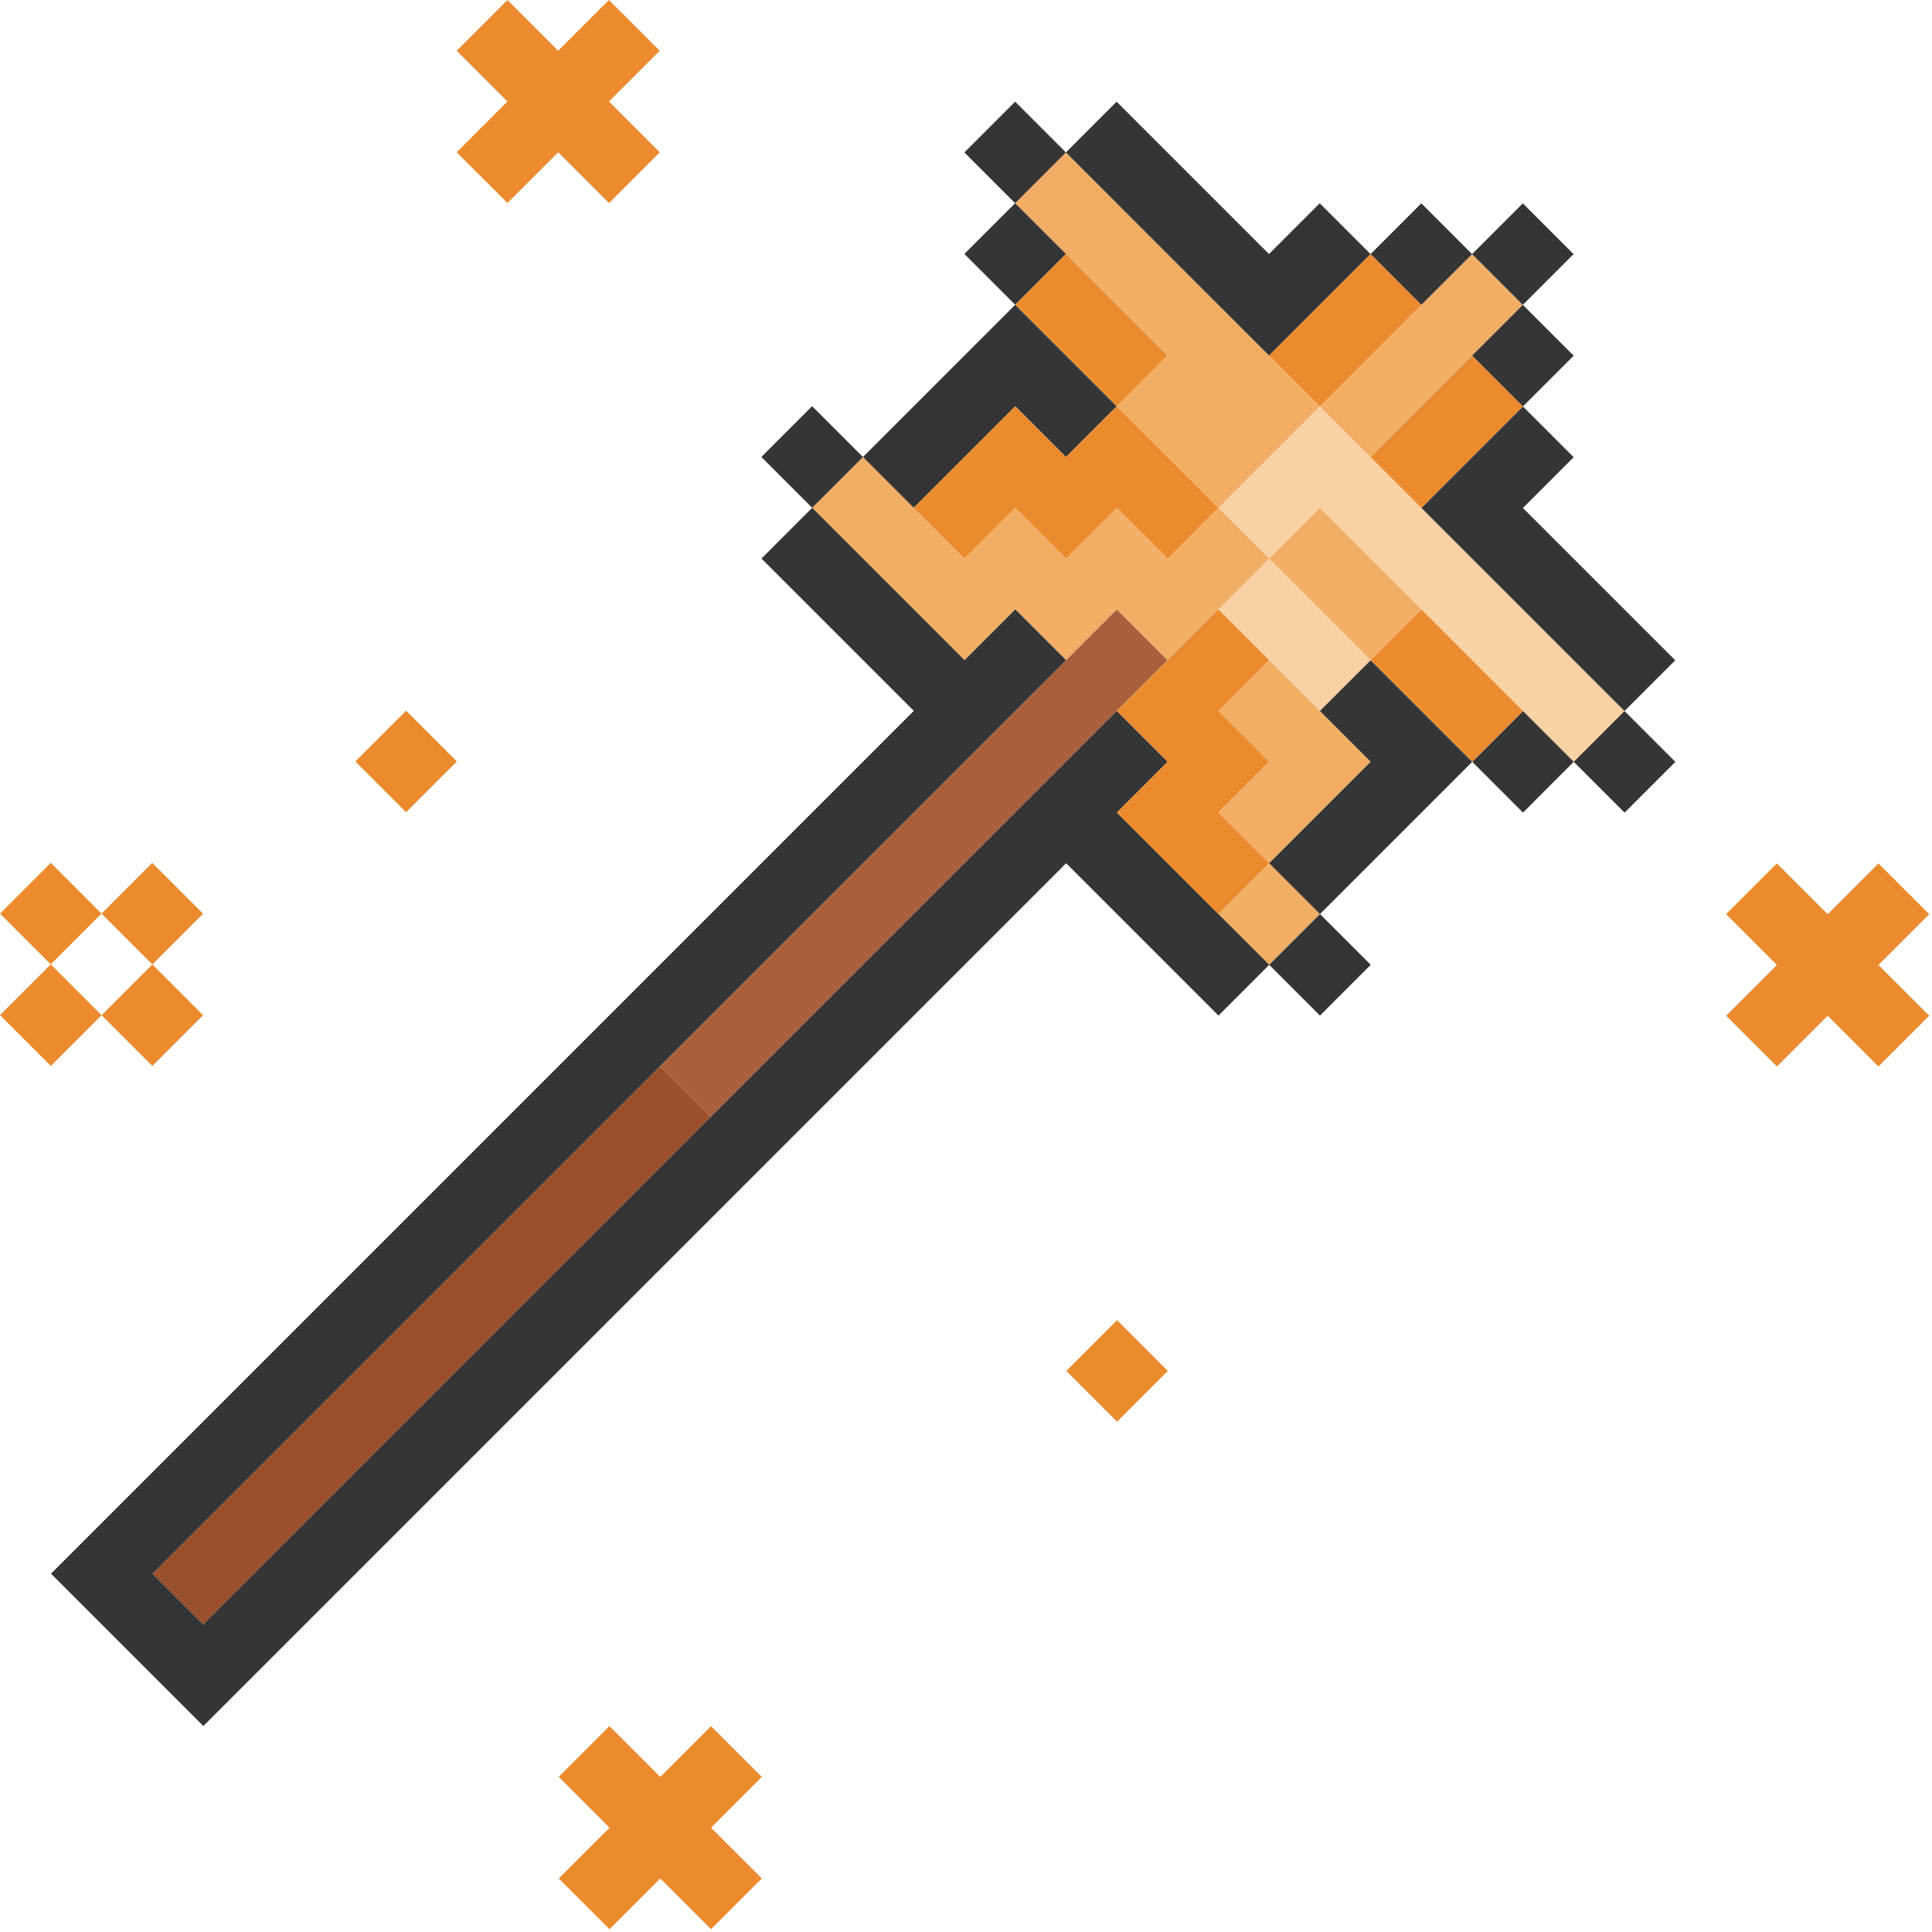
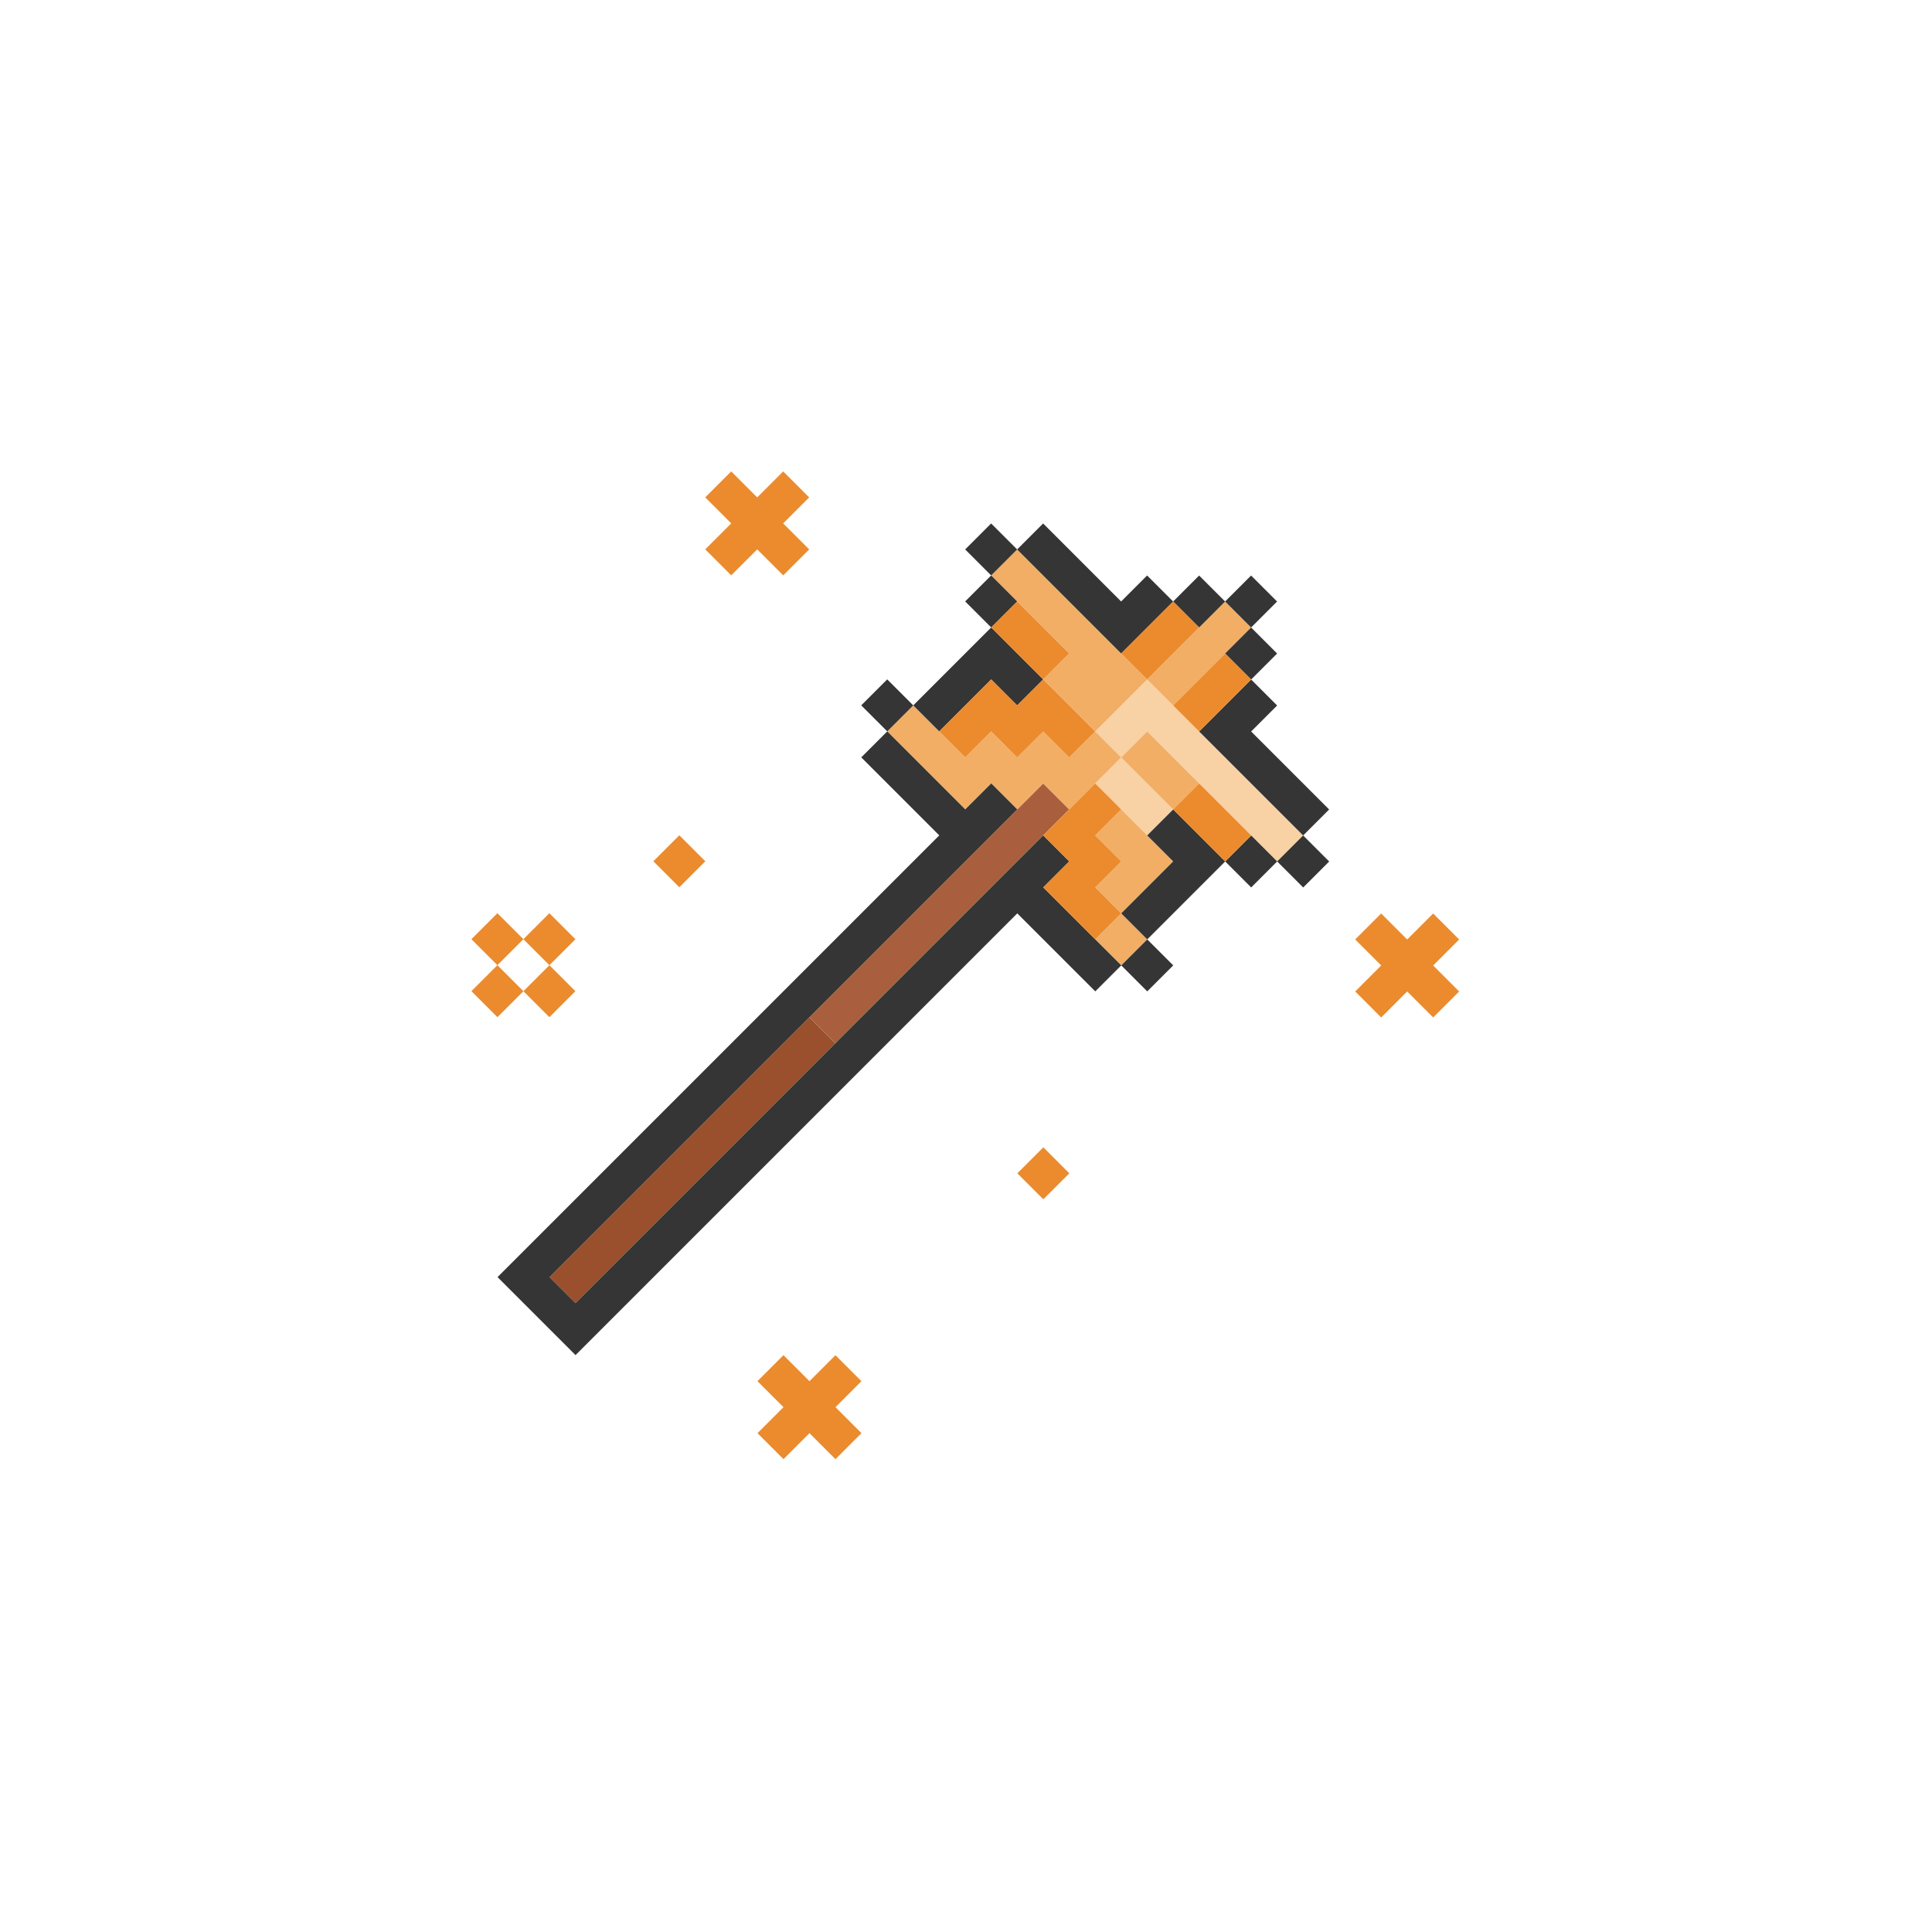
- <svg xmlns="http://www.w3.org/2000/svg" width="512px" height="512px" viewBox="0 0 512 512" version="1.1">
-   <g id="Artboard" stroke="none" stroke-width="1" fill="none" fill-rule="evenodd">
-     <g id="Magic-Wand">
+ <svg xmlns="http://www.w3.org/2000/svg" width="1000px" height="1000px" viewBox="0 0 1000 1000" version="1.1">
+   <g id="Square" stroke="none" stroke-width="1" fill="none" fill-rule="evenodd">
+     <g id="Magic-Wand" transform="translate(244, 244)">
      <polyline id="Fill-1" fill="#9A502C" points="174.917 282.539 40.419 417.038 53.868 430.487 188.366 295.989 174.917 282.539" />
      <polyline id="Fill-2" fill="#A95F3D" points="295.965 161.49 174.917 282.539 188.366 295.989 309.416 174.941 295.965 161.49" />
      <polyline id="Fill-3" fill="#F8D1A4" points="417.06 174.986 349.765 107.691 322.865 134.59 336.315 148.041 349.765 134.59 417.06 201.886 430.51 188.436 417.06 174.986" />
      <polyline id="Fill-4" fill="#F8D1A4" points="336.339 174.963 349.788 188.413 363.238 174.963 336.315 148.041 322.865 161.49 336.339 174.963" />
      <polyline id="Fill-5" fill="#F2AE65" points="336.339 228.762 322.888 242.212 336.361 255.685 349.811 242.236 336.339 228.762" />
      <polyline id="Fill-6" fill="#F2AE65" points="363.238 201.862 336.339 174.963 322.888 188.413 336.339 201.862 322.888 215.313 336.339 228.762 363.238 201.862" />
      <polyline id="Fill-7" fill="#F2AE65" points="363.238 174.963 376.688 161.513 349.765 134.59 336.315 148.041 363.238 174.963" />
      <polyline id="Fill-8" fill="#F2AE65" points="309.416 148.041 295.965 134.59 282.516 148.041 269.044 134.567 255.593 148.018 228.693 121.118 215.244 134.567 255.616 174.941 269.065 161.49 282.516 174.941 295.965 161.49 309.416 174.941 336.315 148.041 322.865 134.59 309.416 148.041" />
      <polyline id="Fill-9" fill="#F2AE65" points="376.664 107.691 403.564 80.791 390.115 67.342 349.765 107.691 363.215 121.141 376.664 107.691" />
      <polyline id="Fill-10" fill="#F2AE65" points="349.765 107.691 282.469 40.395 269.02 53.846 309.392 94.218 295.943 107.667 322.865 134.59 349.765 107.691" />
      <polyline id="Fill-11" fill="#343534" points="430.51 188.436 417.06 201.886 430.534 215.358 443.983 201.909 430.51 188.436" />
      <polyline id="Fill-12" fill="#343534" points="349.811 269.135 363.26 255.685 349.811 242.236 336.361 255.685 349.811 269.135" />
      <polyline id="Fill-13" fill="#343534" points="390.16 201.886 403.611 215.336 417.06 201.886 403.611 188.436 390.16 201.886" />
      <polyline id="Fill-14" fill="#343534" points="309.439 228.762 295.989 215.313 309.439 201.862 295.965 188.39 53.868 430.487 40.419 417.038 282.516 174.941 269.065 161.49 255.616 174.941 215.244 134.567 201.794 148.018 242.166 188.39 13.519 417.038 53.891 457.41 282.539 228.762 322.912 269.135 336.361 255.685 309.439 228.762" />
      <polyline id="Fill-15" fill="#343534" points="363.238 174.963 349.788 188.413 363.238 201.862 336.339 228.762 349.811 242.236 390.16 201.886 363.238 174.963" />
      <polyline id="Fill-16" fill="#343534" points="376.688 134.614 430.51 188.436 443.959 174.986 403.587 134.614 417.038 121.163 403.587 107.714 376.688 134.614" />
      <polyline id="Fill-17" fill="#343534" points="403.587 107.714 417.036 94.263 403.564 80.791 390.115 94.242 403.587 107.714" />
      <polyline id="Fill-18" fill="#343534" points="417.015 67.342 403.564 53.891 390.115 67.342 403.564 80.791 417.015 67.342" />
      <polyline id="Fill-19" fill="#343534" points="390.115 67.342 376.664 53.891 363.215 67.342 376.664 80.791 390.115 67.342" />
      <polyline id="Fill-20" fill="#343534" points="255.593 121.118 269.044 107.667 282.493 121.118 295.943 107.667 269.044 80.768 228.693 121.118 242.144 134.567 255.593 121.118" />
      <polyline id="Fill-21" fill="#343534" points="309.392 67.319 336.315 94.242 363.215 67.342 349.743 53.868 336.292 67.319 295.92 26.946 282.469 40.395 309.392 67.319" />
      <polyline id="Fill-22" fill="#343534" points="215.221 107.645 201.77 121.095 215.244 134.567 228.693 121.118 215.221 107.645" />
      <polyline id="Fill-23" fill="#343534" points="269.02 53.846 255.57 67.295 269.044 80.768 282.493 67.319 269.02 53.846" />
      <polyline id="Fill-24" fill="#343534" points="269.02 26.946 255.57 40.395 269.02 53.846 282.469 40.395 269.02 26.946" />
      <polyline id="Fill-25" fill="#EB8B2D" points="497.805 255.732 511.255 242.281 497.805 228.832 484.355 242.281 470.882 228.809 457.433 242.258 470.906 255.732 457.455 269.181 470.906 282.631 484.355 269.181 497.805 282.631 511.255 269.181 497.805 255.732" />
      <polyline id="Fill-26" fill="#EB8B2D" points="201.886 470.906 188.436 457.455 174.986 470.906 161.513 457.433 148.063 470.882 161.537 484.355 148.086 497.805 161.537 511.255 174.986 497.805 188.436 511.255 201.886 497.805 188.436 484.355 201.886 470.906" />
      <polyline id="Fill-27" fill="#EB8B2D" points="309.484 363.307 296.035 349.856 282.585 363.307 296.035 376.756 309.484 363.307" />
      <polyline id="Fill-28" fill="#EB8B2D" points="376.688 161.513 363.238 174.963 390.16 201.886 403.611 188.436 376.688 161.513" />
      <polyline id="Fill-29" fill="#EB8B2D" points="336.339 201.862 322.888 188.413 336.339 174.963 322.865 161.49 295.965 188.39 309.439 201.862 295.989 215.313 322.888 242.212 336.339 228.762 322.888 215.313 336.339 201.862" />
      <polyline id="Fill-30" fill="#EB8B2D" points="390.138 121.163 403.587 107.714 390.115 94.242 363.215 121.141 376.688 134.614 390.138 121.163" />
      <polyline id="Fill-31" fill="#EB8B2D" points="349.765 80.791 336.315 94.242 349.765 107.691 376.664 80.791 363.215 67.342 349.765 80.791" />
      <polyline id="Fill-32" fill="#EB8B2D" points="295.943 107.667 282.493 121.118 269.044 107.667 242.144 134.567 255.593 148.018 269.044 134.567 282.516 148.041 295.965 134.59 309.416 148.041 322.865 134.59 295.943 107.667" />
      <polyline id="Fill-33" fill="#EB8B2D" points="295.943 80.768 282.493 67.319 269.044 80.768 295.943 107.667 309.392 94.218 295.943 80.768" />
      <polyline id="Fill-34" fill="#EB8B2D" points="26.923 269.044 40.372 282.493 53.823 269.044 40.372 255.593 26.923 269.044" />
      <polyline id="Fill-35" fill="#EB8B2D" points="94.172 201.794 107.622 215.244 121.071 201.794 107.622 188.345 94.172 201.794" />
      <polyline id="Fill-36" fill="#EB8B2D" points="0 269.02 13.474 282.493 26.923 269.044 13.451 255.57 0 269.02" />
      <polyline id="Fill-37" fill="#EB8B2D" points="53.823 242.144 40.35 228.67 26.9 242.121 40.372 255.593 53.823 242.144" />
      <polyline id="Fill-38" fill="#EB8B2D" points="13.451 228.67 -2.0729224e-14 242.121 13.451 255.57 26.9 242.121 13.451 228.67" />
      <polyline id="Fill-39" fill="#EB8B2D" points="174.825 13.451 161.375 0 147.926 13.451 134.477 0 121.026 13.451 134.477 26.9 121.026 40.35 134.477 53.799 147.926 40.35 161.398 53.823 174.849 40.372 161.375 26.9 174.825 13.451" />
    </g>
  </g>
</svg>
